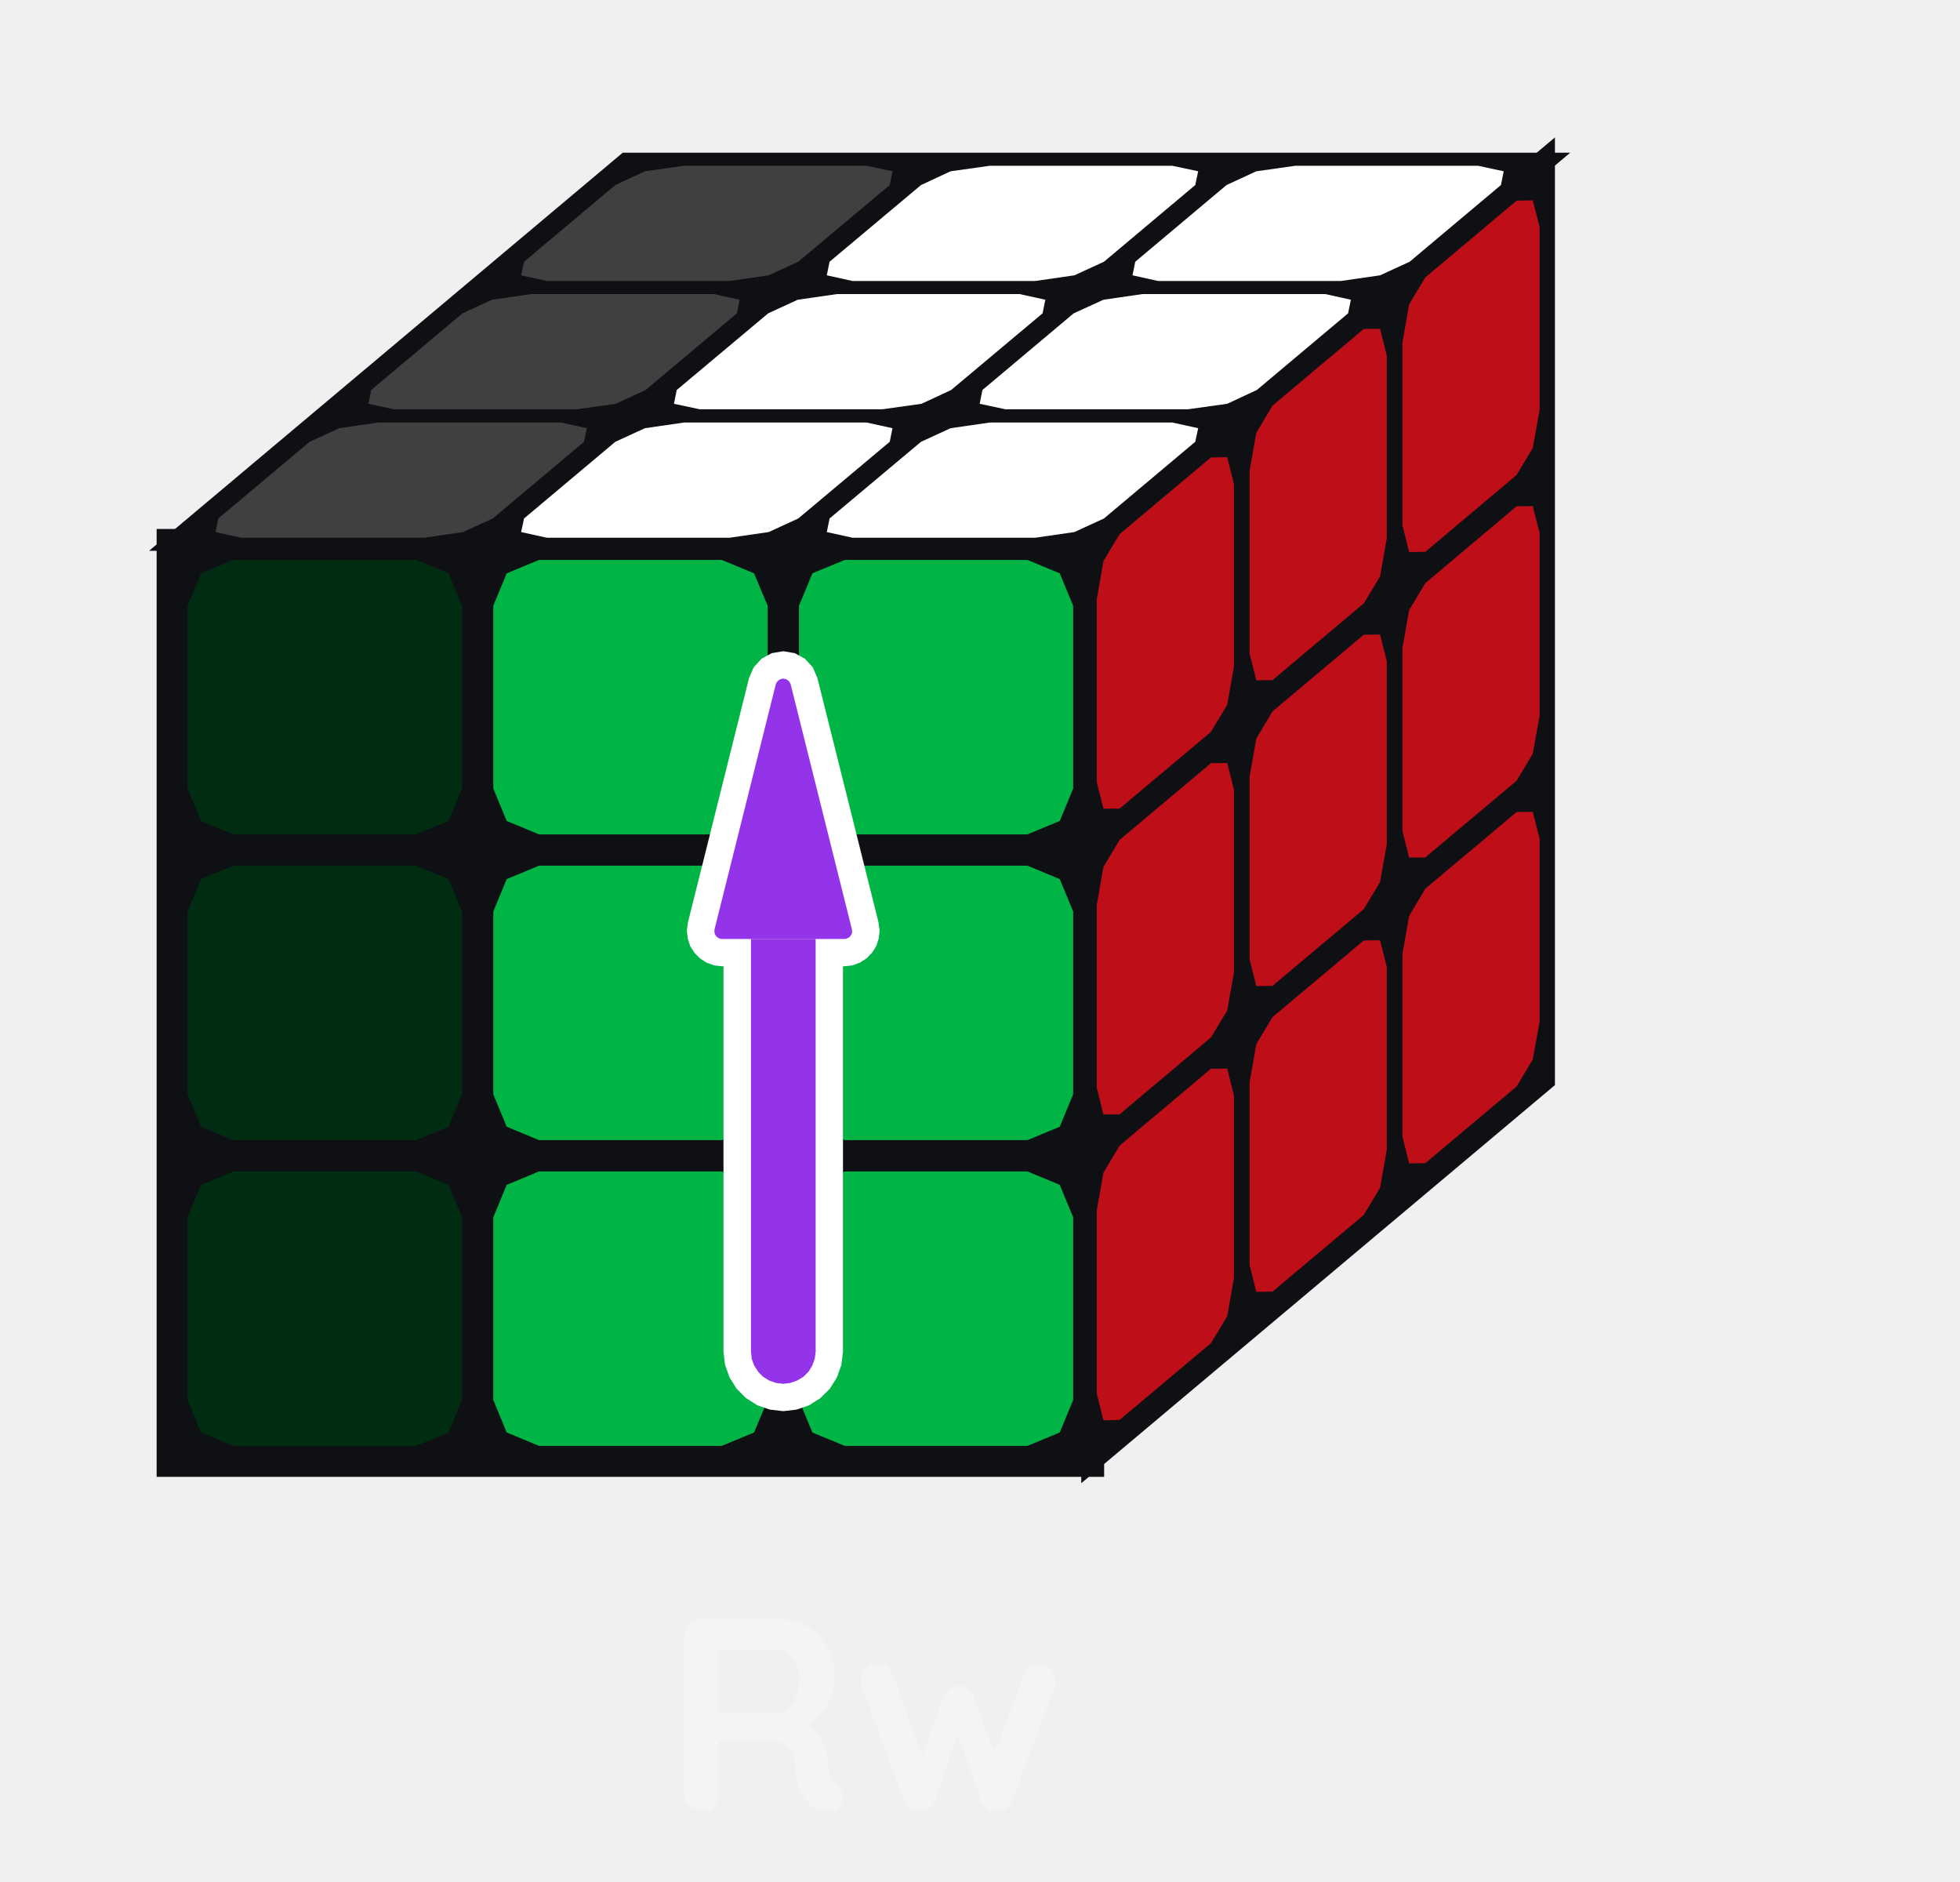
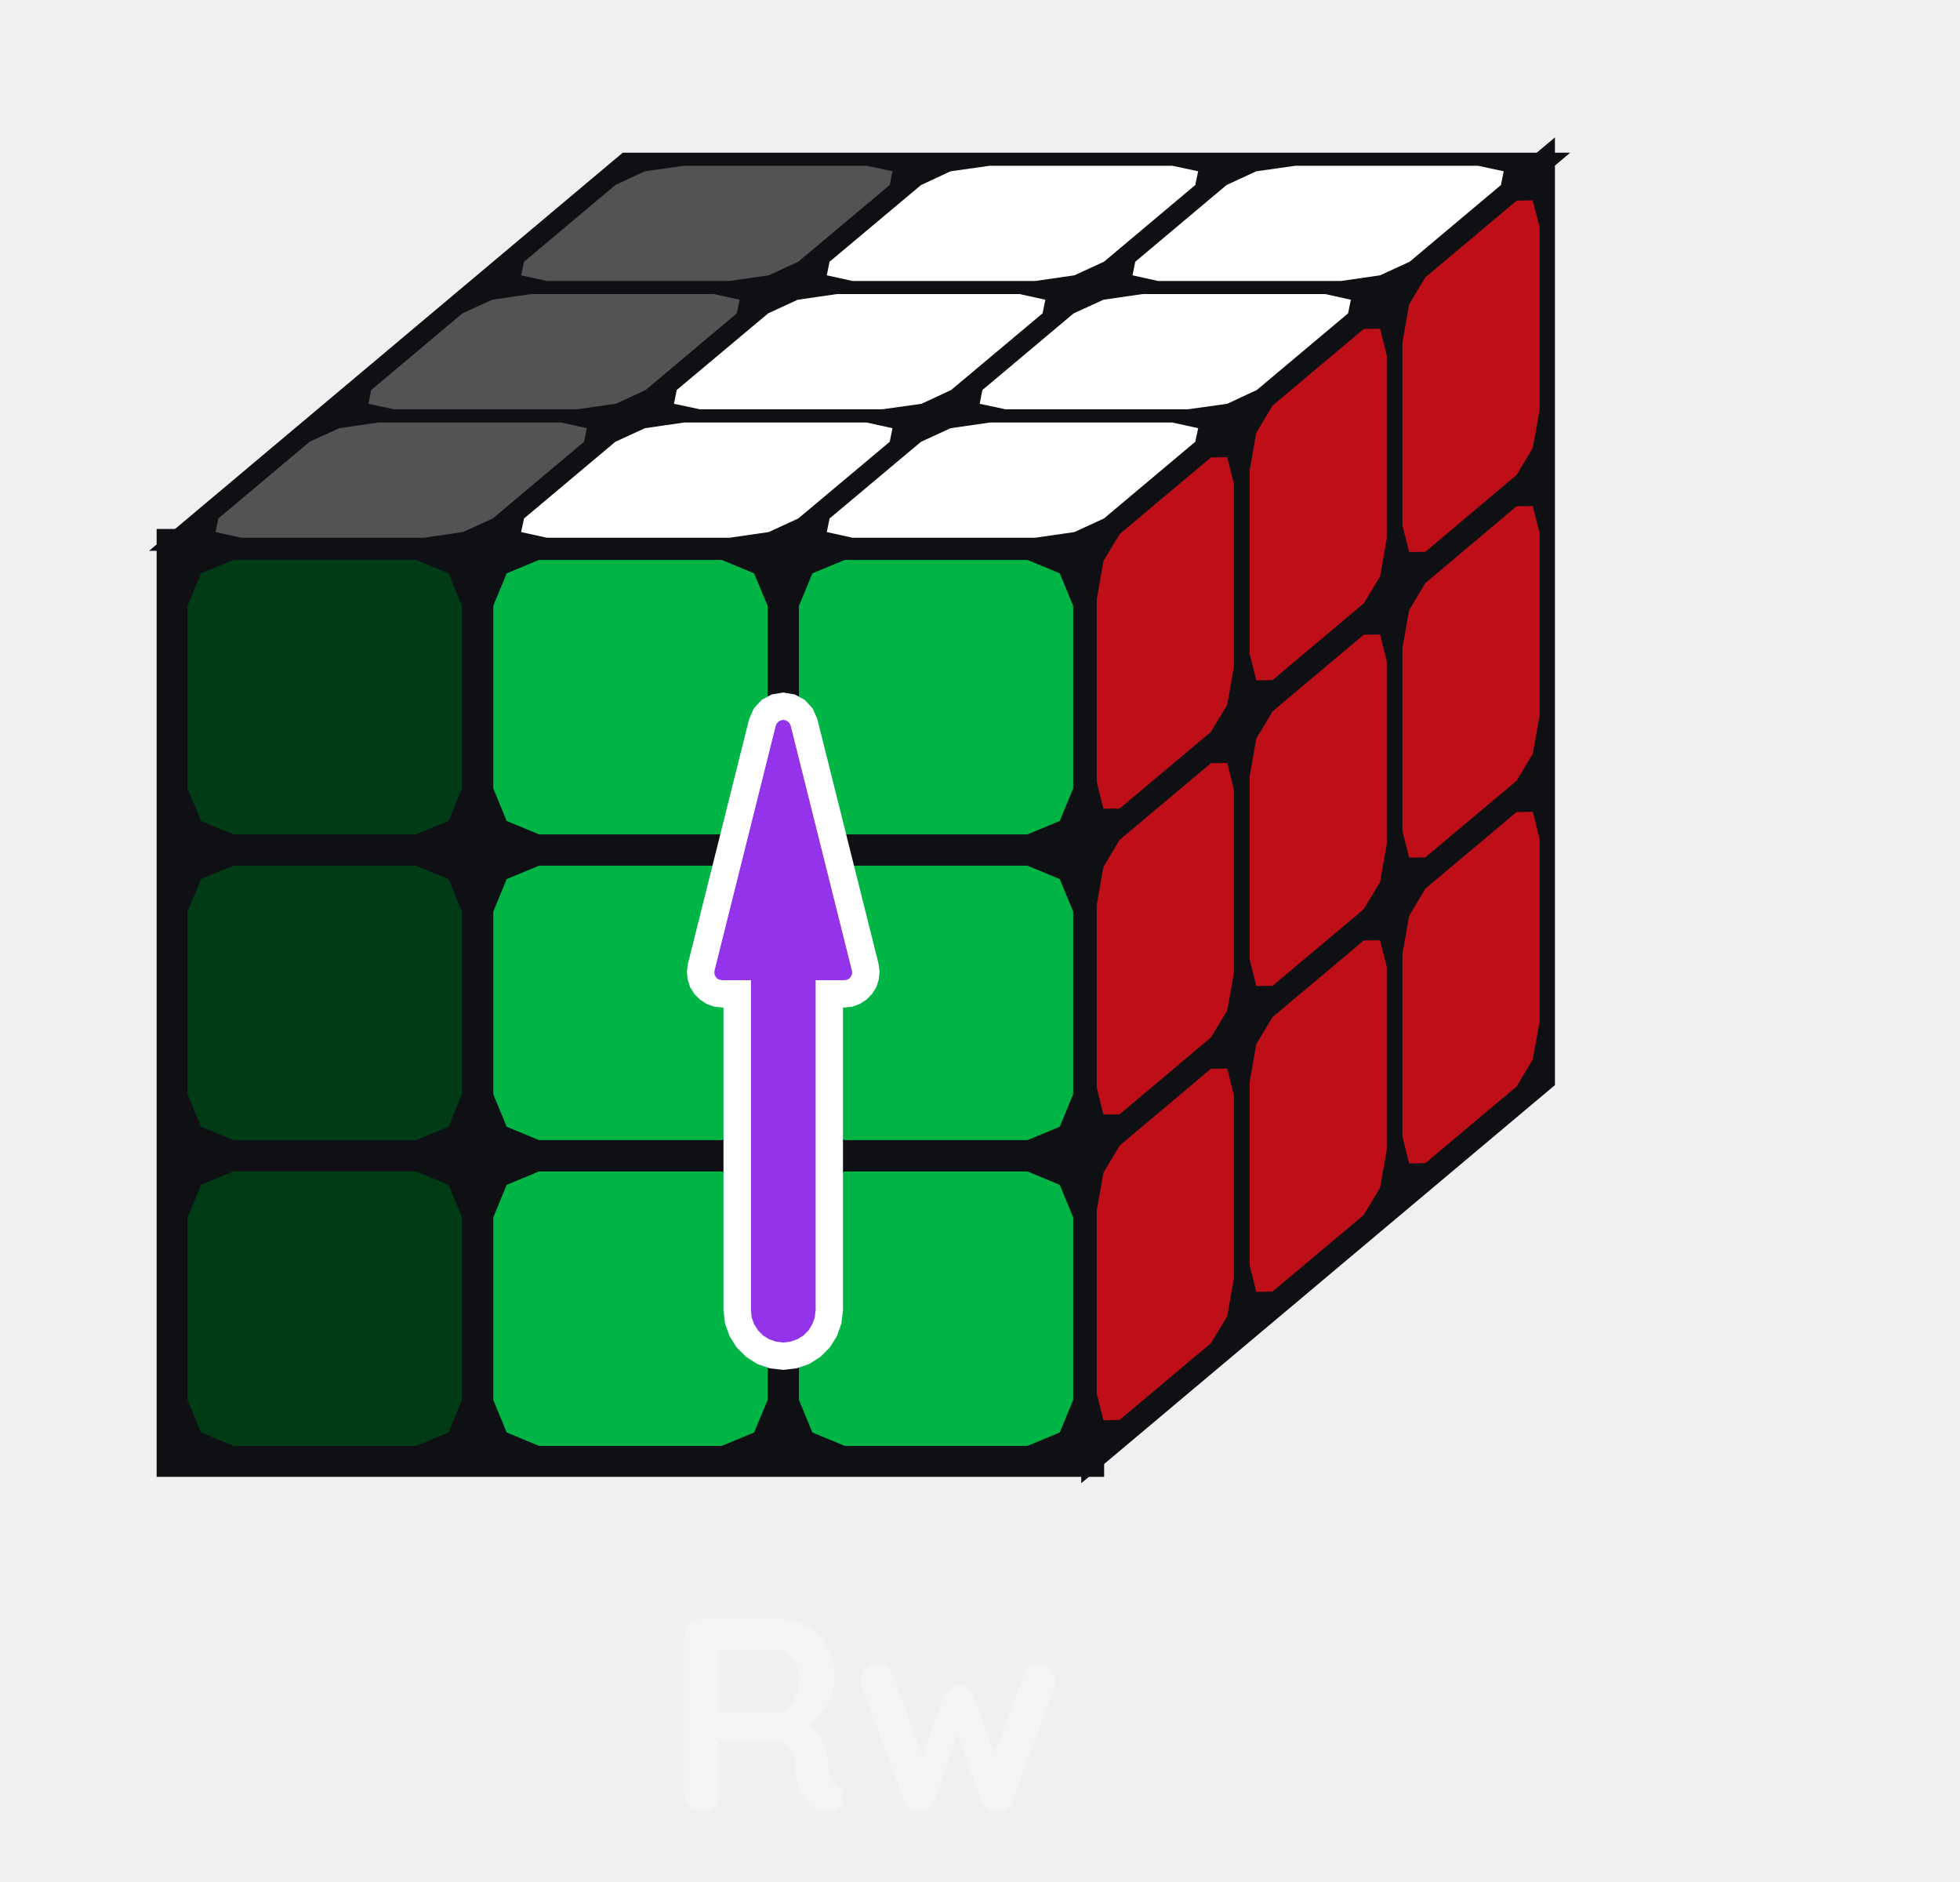
<svg xmlns="http://www.w3.org/2000/svg" viewBox="0 0 114.00 109.20" width="100" height="96">
  <polygon points="9.11,85.76 64.22,85.76 64.22,30.64 9.11,30.64" fill="#0e1014" />
  <polygon points="8.67,31.91 63.78,31.91 91.33,8.76 36.22,8.76" fill="#0e1014" />
  <polygon points="62.89,86.13 90.44,62.98 90.44,7.87 62.89,31.02" fill="#0e1014" />
-   <polygon points="51.75,10.64 51.91,9.84 50.41,9.52 39.79,9.52 37.51,9.84 35.79,10.64 30.48,15.10 30.31,15.89 31.81,16.22 42.43,16.22 44.71,15.89 46.43,15.10" fill="#404040" />
+   <polygon points="51.75,10.64 51.91,9.84 50.41,9.52 39.79,9.52 37.51,9.84 35.79,10.64 30.48,15.10 30.31,15.89 31.81,16.22 42.43,16.22 44.71,15.89 46.43,15.10" fill="#535353" />
  <polygon points="69.52,10.64 69.69,9.84 68.19,9.52 57.57,9.52 55.29,9.84 53.57,10.64 48.25,15.10 48.09,15.89 49.59,16.22 60.21,16.22 62.49,15.89 64.21,15.10" fill="#ffffff" />
  <polygon points="87.30,10.64 87.46,9.84 85.97,9.52 75.34,9.52 73.07,9.84 71.34,10.64 66.03,15.10 65.87,15.89 67.36,16.22 77.99,16.22 80.27,15.89 81.99,15.10" fill="#ffffff" />
-   <polygon points="42.86,18.10 43.02,17.31 41.52,16.98 30.90,16.98 28.62,17.31 26.90,18.10 21.59,22.56 21.43,23.36 22.92,23.68 33.55,23.68 35.82,23.36 37.55,22.56" fill="#404040" />
+   <polygon points="42.86,18.10 43.02,17.31 41.52,16.98 30.90,16.98 28.62,17.31 26.90,18.10 21.59,22.56 21.43,23.36 22.92,23.68 33.55,23.68 35.82,23.36 37.55,22.56" fill="#535353" />
  <polygon points="60.64,18.10 60.80,17.31 59.30,16.98 48.68,16.98 46.40,17.31 44.68,18.10 39.36,22.56 39.20,23.36 40.70,23.68 51.32,23.68 53.60,23.36 55.32,22.56" fill="#ffffff" />
  <polygon points="78.41,18.10 78.57,17.31 77.08,16.98 66.45,16.98 64.18,17.31 62.45,18.10 57.14,22.56 56.98,23.36 58.48,23.68 69.10,23.68 71.38,23.36 73.10,22.56" fill="#ffffff" />
-   <polygon points="33.97,25.57 34.13,24.78 32.64,24.45 22.01,24.45 19.73,24.78 18.01,25.57 12.70,30.03 12.54,30.82 14.03,31.15 24.66,31.15 26.93,30.82 28.66,30.03" fill="#404040" />
+   <polygon points="33.97,25.57 34.13,24.78 32.64,24.45 22.01,24.45 19.73,24.78 18.01,25.57 12.70,30.03 12.54,30.82 14.03,31.15 24.66,31.15 26.93,30.82 28.66,30.03" fill="#535353" />
  <polygon points="51.75,25.57 51.91,24.78 50.41,24.45 39.79,24.45 37.51,24.78 35.79,25.57 30.48,30.03 30.31,30.82 31.81,31.15 42.43,31.15 44.71,30.82 46.43,30.03" fill="#ffffff" />
  <polygon points="69.52,25.57 69.69,24.78 68.19,24.45 57.57,24.45 55.29,24.78 53.57,25.57 48.25,30.03 48.09,30.82 49.59,31.15 60.21,31.15 62.49,30.82 64.21,30.03" fill="#ffffff" />
  <polygon points="71.77,28.03 71.38,26.47 70.43,26.48 65.12,30.94 64.18,32.51 63.79,34.73 63.79,45.35 64.18,46.91 65.12,46.90 70.43,42.44 71.38,40.86 71.77,38.65" fill="#be0f19" />
  <polygon points="80.66,20.56 80.27,19.00 79.32,19.01 74.01,23.47 73.07,25.05 72.68,27.26 72.68,37.89 73.07,39.44 74.01,39.43 79.32,34.97 80.27,33.40 80.66,31.18" fill="#be0f19" />
  <polygon points="89.55,13.09 89.15,11.53 88.21,11.55 82.90,16.01 81.96,17.58 81.57,19.79 81.57,30.42 81.96,31.98 82.90,31.97 88.21,27.50 89.15,25.93 89.55,23.72" fill="#be0f19" />
  <polygon points="71.77,45.80 71.38,44.25 70.43,44.26 65.12,48.72 64.18,50.29 63.79,52.51 63.79,63.13 64.18,64.69 65.12,64.68 70.43,60.21 71.38,58.64 71.77,56.43" fill="#be0f19" />
  <polygon points="80.66,38.34 80.27,36.78 79.32,36.79 74.01,41.25 73.07,42.83 72.68,45.04 72.68,55.66 73.07,57.22 74.01,57.21 79.32,52.75 80.27,51.17 80.66,48.96" fill="#be0f19" />
  <polygon points="89.55,30.87 89.15,29.31 88.21,29.32 82.90,33.79 81.96,35.36 81.57,37.57 81.57,48.20 81.96,49.75 82.90,49.74 88.21,45.28 89.15,43.71 89.55,41.49" fill="#be0f19" />
  <polygon points="71.77,63.58 71.38,62.02 70.43,62.03 65.12,66.50 64.18,68.07 63.79,70.28 63.79,80.91 64.18,82.47 65.12,82.45 70.43,77.99 71.38,76.42 71.77,74.21" fill="#be0f19" />
  <polygon points="80.66,56.11 80.27,54.56 79.32,54.57 74.01,59.03 73.07,60.60 72.68,62.82 72.68,73.44 73.07,75.00 74.01,74.99 79.32,70.53 80.27,68.95 80.66,66.74" fill="#be0f19" />
  <polygon points="89.55,48.65 89.15,47.09 88.21,47.10 82.90,51.56 81.96,53.14 81.57,55.35 81.57,65.97 81.96,67.53 82.90,67.52 88.21,63.06 89.15,61.49 89.55,59.27" fill="#be0f19" />
-   <polygon points="26.87,35.11 26.09,33.22 24.20,32.44 13.58,32.44 11.69,33.22 10.91,35.11 10.91,45.73 11.69,47.62 13.58,48.40 24.20,48.40 26.09,47.62 26.87,45.73" fill="#002d11" />
+   <polygon points="26.87,35.11 26.09,33.22 24.20,32.44 13.58,32.44 11.69,33.22 10.91,35.11 10.91,45.73 11.69,47.62 13.58,48.40 24.20,48.40 26.09,47.62 26.87,45.73" fill="#003b16" />
  <polygon points="44.65,35.11 43.86,33.22 41.98,32.44 31.35,32.44 29.47,33.22 28.69,35.11 28.69,45.73 29.47,47.62 31.35,48.40 41.98,48.40 43.86,47.62 44.65,45.73" fill="#00b445" />
  <polygon points="62.42,35.11 61.64,33.22 59.76,32.44 49.13,32.44 47.25,33.22 46.47,35.11 46.47,45.73 47.25,47.62 49.13,48.40 59.76,48.40 61.64,47.62 62.42,45.73" fill="#00b445" />
-   <polygon points="26.87,52.89 26.09,51.00 24.20,50.22 13.58,50.22 11.69,51.00 10.91,52.89 10.91,63.51 11.69,65.40 13.58,66.18 24.20,66.18 26.09,65.40 26.87,63.51" fill="#002d11" />
+   <polygon points="26.87,52.89 26.09,51.00 24.20,50.22 13.58,50.22 11.69,51.00 10.91,52.89 10.91,63.51 11.69,65.40 13.58,66.18 24.20,66.18 26.09,65.40 26.87,63.51" fill="#003b16" />
  <polygon points="44.65,52.89 43.86,51.00 41.98,50.22 31.35,50.22 29.47,51.00 28.69,52.89 28.69,63.51 29.47,65.40 31.35,66.18 41.98,66.18 43.86,65.40 44.65,63.51" fill="#00b445" />
  <polygon points="62.42,52.89 61.64,51.00 59.76,50.22 49.13,50.22 47.25,51.00 46.47,52.89 46.47,63.51 47.25,65.40 49.13,66.18 59.76,66.18 61.64,65.40 62.42,63.51" fill="#00b445" />
-   <polygon points="26.87,70.67 26.09,68.78 24.20,68.00 13.58,68.00 11.69,68.78 10.91,70.67 10.91,81.29 11.69,83.18 13.58,83.96 24.20,83.96 26.09,83.18 26.87,81.29" fill="#002d11" />
+   <polygon points="26.87,70.67 26.09,68.78 24.20,68.00 13.58,68.00 11.69,68.78 10.91,70.67 10.91,81.29 11.69,83.18 13.58,83.96 24.20,83.96 26.09,83.18 26.87,81.29" fill="#003b16" />
  <polygon points="44.65,70.67 43.86,68.78 41.98,68.00 31.35,68.00 29.47,68.78 28.69,70.67 28.69,81.29 29.47,83.18 31.35,83.96 41.98,83.96 43.86,83.18 44.65,81.29" fill="#00b445" />
  <polygon points="62.42,70.67 61.64,68.78 59.76,68.00 49.13,68.00 47.25,68.78 46.47,70.67 46.47,81.29 47.25,83.18 49.13,83.96 59.76,83.96 61.64,83.18 62.42,81.29" fill="#00b445" />
-   <polygon points="42.08,78.47 42.08,54.48 49.03,54.48 49.03,78.47" fill="#ffffff" />
-   <polygon points="49.03,78.47 48.94,77.69 48.68,76.96 48.27,76.30 47.72,75.75 47.06,75.34 46.33,75.08 45.56,74.99 44.78,75.08 44.05,75.34 43.39,75.75 42.84,76.30 42.43,76.96 42.17,77.69 42.08,78.47 42.17,79.24 42.43,79.97 42.84,80.63 43.39,81.18 44.05,81.60 44.78,81.85 45.56,81.94 46.33,81.85 47.06,81.60 47.72,81.18 48.27,80.63 48.68,79.97 48.94,79.24" fill="#ffffff" />
-   <polygon points="42.00,56.07 41.54,56.02 41.10,55.86 40.71,55.61 40.39,55.28 40.14,54.89 40.00,54.45 39.95,53.99 40.01,53.53 43.57,39.30 43.84,38.68 44.30,38.18 44.89,37.86 45.56,37.75 46.22,37.86 46.81,38.18 47.27,38.68 47.54,39.30 51.10,53.53 51.16,53.99 51.11,54.45 50.97,54.89 50.72,55.28 50.40,55.61 50.01,55.86 49.57,56.02 49.11,56.07" fill="#ffffff" />
-   <polygon points="43.68,78.47 43.68,54.48 47.44,54.48 47.44,78.47" fill="#9333ea" />
-   <polygon points="47.44,78.47 47.39,78.05 47.25,77.65 47.03,77.29 46.73,77.00 46.37,76.77 45.97,76.63 45.56,76.59 45.14,76.63 44.74,76.77 44.38,77.00 44.09,77.29 43.86,77.65 43.72,78.05 43.68,78.47 43.72,78.89 43.86,79.28 44.09,79.64 44.38,79.94 44.74,80.16 45.14,80.30 45.56,80.35 45.97,80.30 46.37,80.16 46.73,79.94 47.03,79.64 47.25,79.28 47.39,78.89" fill="#9333ea" />
-   <polygon points="42.00,54.48 41.90,54.47 41.80,54.43 41.71,54.38 41.64,54.30 41.59,54.22 41.56,54.12 41.55,54.02 41.56,53.92 45.12,39.68 45.18,39.55 45.28,39.44 45.41,39.37 45.56,39.34 45.70,39.37 45.83,39.44 45.93,39.55 45.99,39.68 49.55,53.92 49.56,54.02 49.56,54.12 49.52,54.22 49.47,54.30 49.40,54.38 49.31,54.43 49.22,54.47 49.11,54.48" fill="#9333ea" />
+   <polygon points="42.08,76.07 42.08,56.88 49.03,56.88 49.03,76.07" fill="#ffffff" />
+   <polygon points="49.03,76.07 48.94,75.30 48.68,74.56 48.27,73.90 47.72,73.35 47.06,72.94 46.33,72.68 45.56,72.60 44.78,72.68 44.05,72.94 43.39,73.35 42.84,73.90 42.43,74.56 42.17,75.30 42.08,76.07 42.17,76.84 42.43,77.57 42.84,78.23 43.39,78.78 44.05,79.20 44.78,79.45 45.56,79.54 46.33,79.45 47.06,79.20 47.72,78.78 48.27,78.23 48.68,77.57 48.94,76.84" fill="#ffffff" />
+   <polygon points="42.00,58.47 41.54,58.42 41.10,58.26 40.71,58.01 40.39,57.68 40.14,57.29 40.00,56.85 39.95,56.39 40.01,55.93 43.57,41.70 43.84,41.08 44.30,40.58 44.89,40.26 45.56,40.15 46.22,40.26 46.81,40.58 47.27,41.08 47.54,41.70 51.10,55.93 51.16,56.39 51.11,56.85 50.97,57.29 50.72,57.68 50.40,58.01 50.01,58.26 49.57,58.42 49.11,58.47" fill="#ffffff" />
+   <polygon points="43.68,76.07 43.68,56.88 47.44,56.88 47.44,76.07" fill="#9333ea" />
+   <polygon points="47.44,76.07 47.39,75.65 47.25,75.25 47.03,74.90 46.73,74.60 46.37,74.37 45.97,74.23 45.56,74.19 45.14,74.23 44.74,74.37 44.38,74.60 44.09,74.90 43.86,75.25 43.72,75.65 43.68,76.07 43.72,76.49 43.86,76.88 44.09,77.24 44.38,77.54 44.74,77.76 45.14,77.90 45.56,77.95 45.97,77.90 46.37,77.76 46.73,77.54 47.03,77.24 47.25,76.88 47.39,76.49" fill="#9333ea" />
+   <polygon points="42.00,56.88 41.90,56.86 41.80,56.83 41.71,56.78 41.64,56.70 41.59,56.62 41.56,56.52 41.55,56.42 41.56,56.32 45.12,42.08 45.18,41.95 45.28,41.84 45.41,41.77 45.56,41.74 45.70,41.77 45.83,41.84 45.93,41.95 45.99,42.08 49.55,56.32 49.56,56.42 49.56,56.52 49.52,56.62 49.47,56.70 49.40,56.78 49.31,56.83 49.22,56.86 49.11,56.88" fill="#9333ea" />
  <polygon points="40.95,105.20 40.53,105.13 40.15,104.92 39.89,104.61 39.80,104.22 39.80,94.98 39.87,94.59 40.08,94.28 40.39,94.07 40.78,94.00 45.38,94.00 46.19,94.11 46.94,94.44 47.60,94.96 48.12,95.66 48.46,96.49 48.57,97.44 48.50,98.04 48.32,98.62 48.03,99.17 47.65,99.66 47.20,100.07 46.70,100.38 46.71,100.02 47.12,100.28 47.46,100.58 47.72,100.92 47.92,101.29 48.06,101.68 48.12,102.10 48.18,102.47 48.21,102.80 48.25,103.08 48.30,103.31 48.41,103.50 48.58,103.63 48.87,103.89 49.02,104.23 49.02,104.60 48.84,104.93 48.64,105.10 48.39,105.19 48.12,105.22 47.85,105.19 47.60,105.13 47.40,105.04 47.13,104.84 46.86,104.57 46.61,104.20 46.42,103.73 46.29,103.12 46.25,102.37 46.22,102.10 46.15,101.86 46.03,101.65 45.88,101.46 45.68,101.31 45.43,101.21 45.14,101.14 44.79,101.12 41.56,101.12 41.80,100.75 41.80,99.86 41.58,99.47 45.30,99.47 45.59,99.41 45.86,99.21 46.11,98.90 46.31,98.49 46.45,98.01 46.49,97.49 46.39,96.84 46.11,96.31 45.72,95.96 45.30,95.84 41.61,95.84 41.80,95.33 41.80,99.86 41.80,100.75 41.80,104.22 41.74,104.61 41.58,104.92 41.31,105.13" fill="#f4f4f4" />
  <polygon points="60.49,96.64 60.83,96.71 61.13,96.92 61.34,97.24 61.40,97.63 61.40,97.74 61.38,97.83 61.37,97.92 61.34,98.00 58.89,104.59 58.74,104.87 58.49,105.08 58.19,105.19 57.88,105.20 57.54,105.12 57.27,104.91 57.06,104.59 55.48,100.03 55.90,100.05 54.41,104.59 54.20,104.91 53.93,105.12 53.59,105.20 53.29,105.19 52.99,105.08 52.74,104.87 52.58,104.59 50.14,98.00 50.09,97.82 50.07,97.63 50.14,97.26 50.33,96.94 50.63,96.71 51.03,96.64 51.32,96.67 51.58,96.78 51.78,96.97 51.91,97.25 53.85,102.50 53.45,102.46 54.90,98.51 55.11,98.18 55.41,97.98 55.78,97.92 56.10,97.96 56.32,98.07 56.49,98.26 56.62,98.51 58.07,102.46 57.59,102.53 59.56,97.25 59.75,96.91 60.06,96.70" fill="#f4f4f4" />
</svg>
